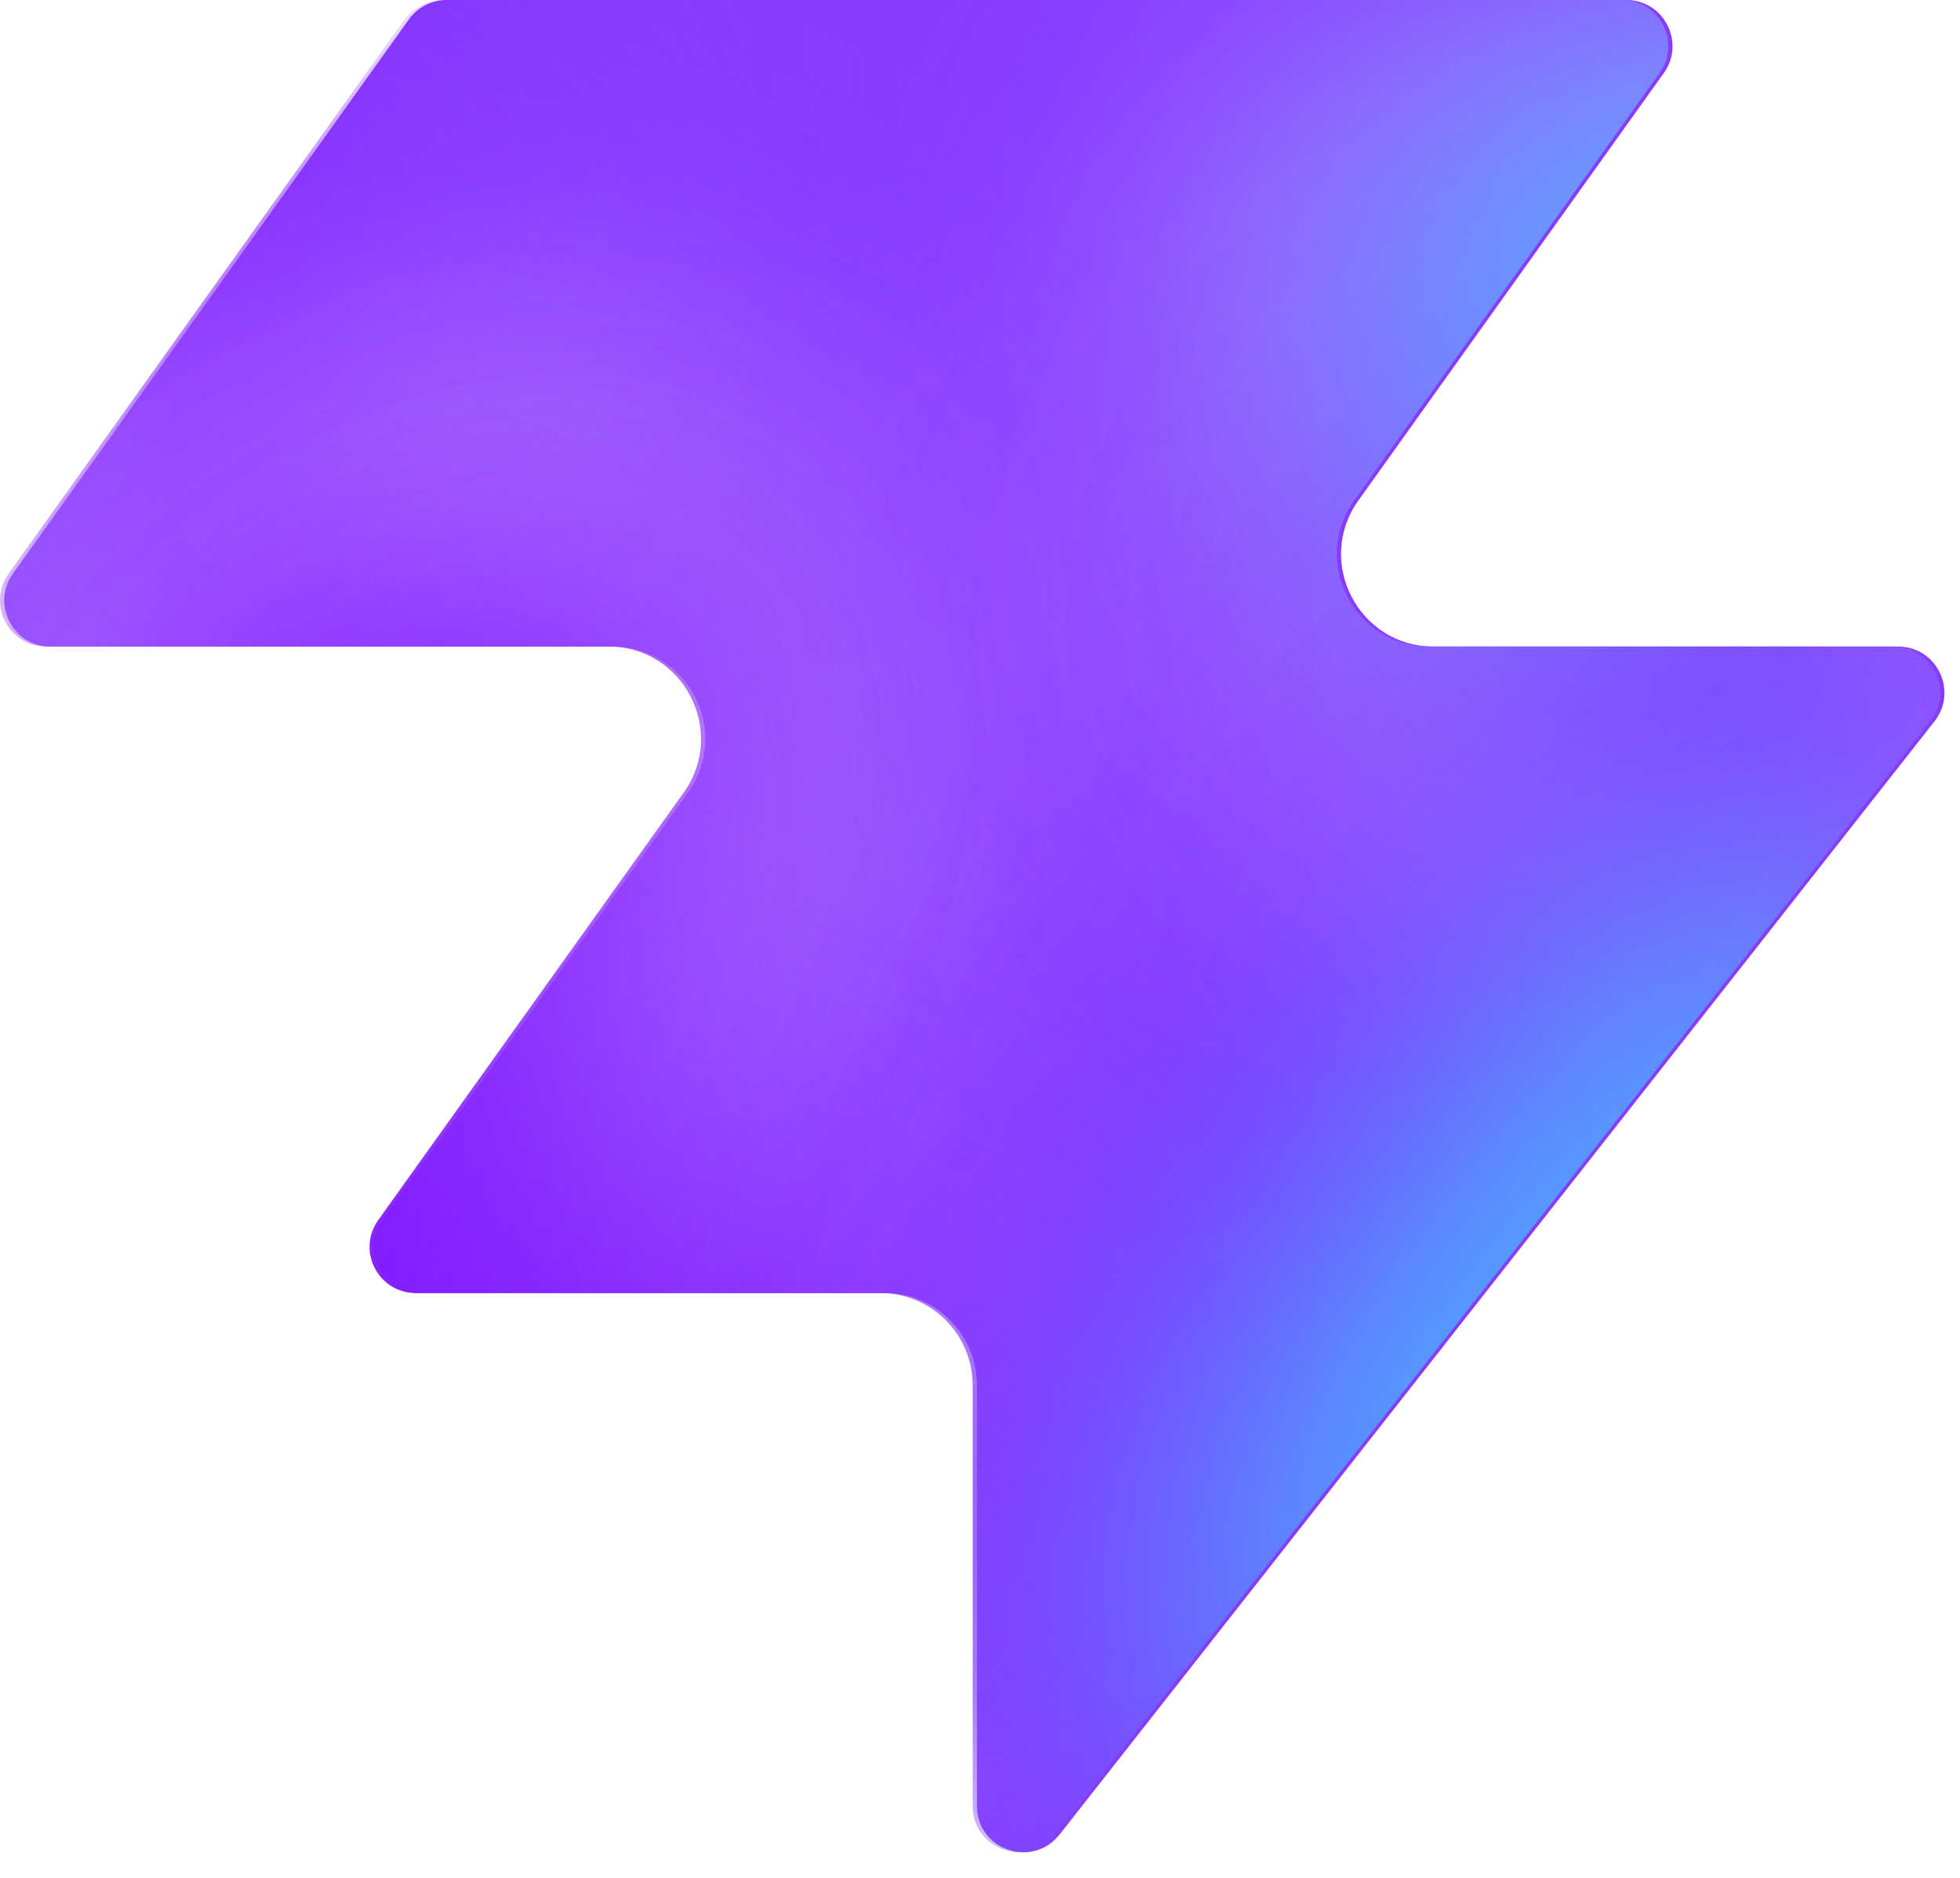
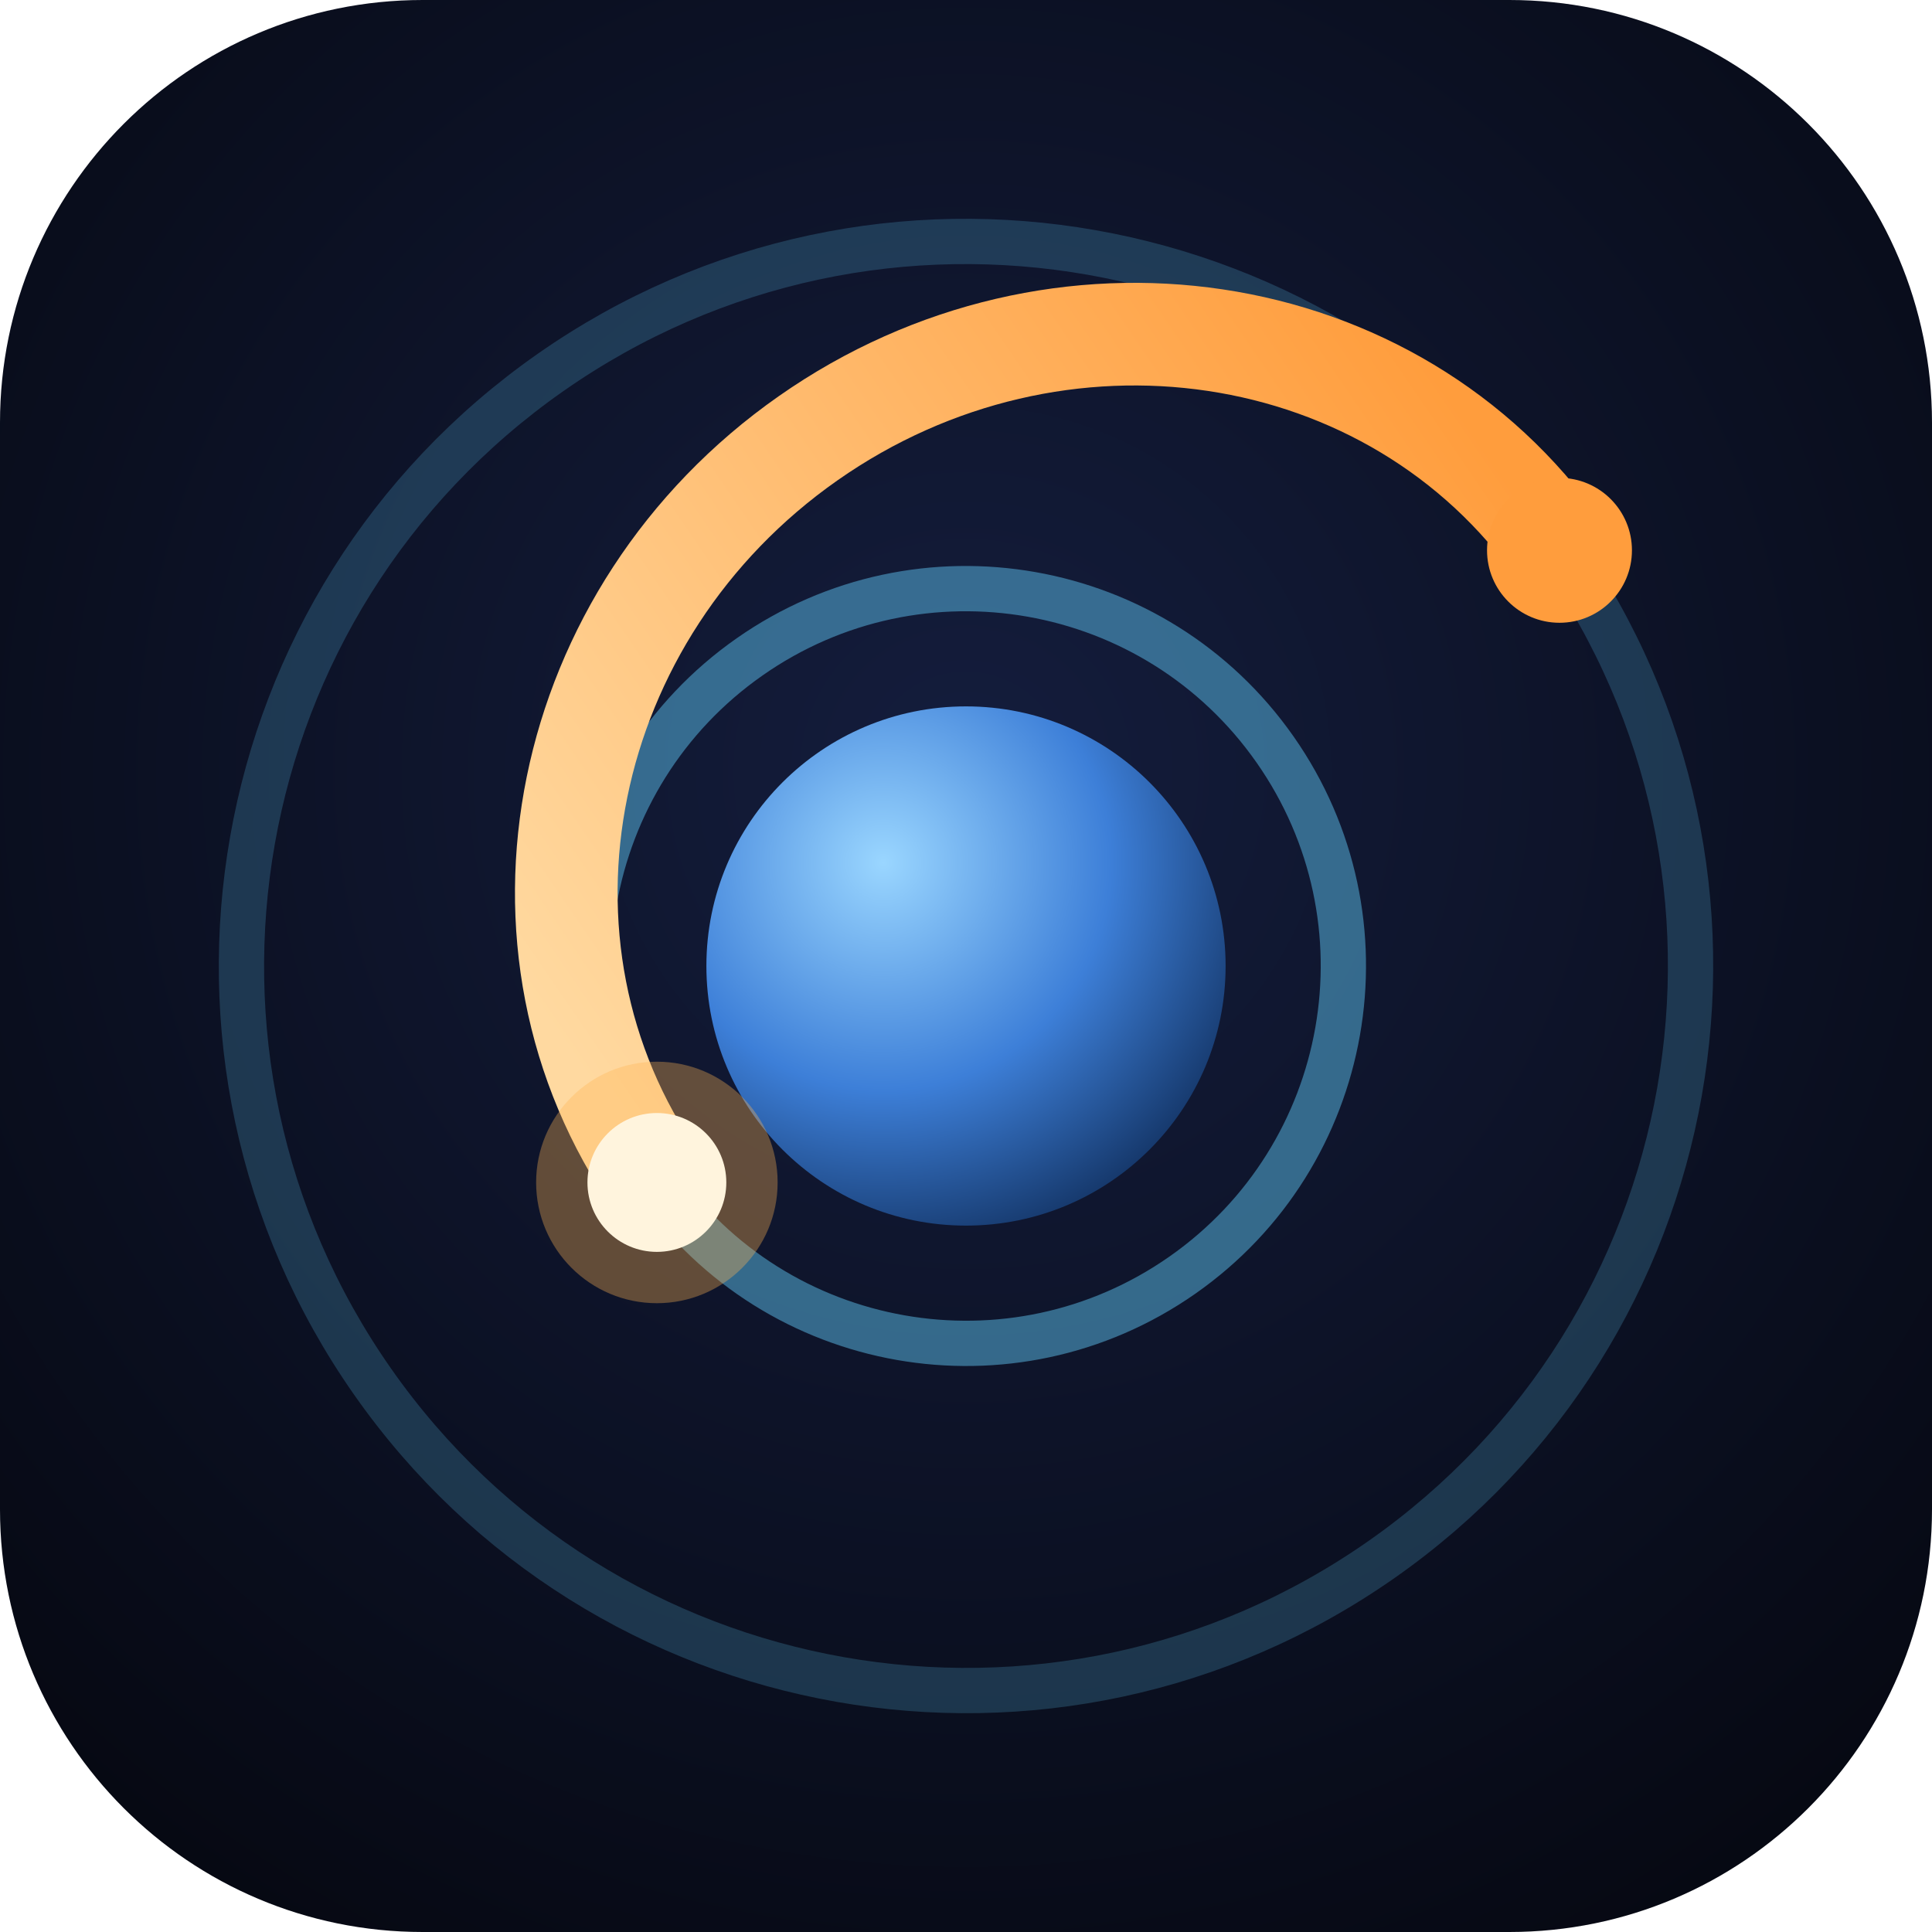
- <svg xmlns="http://www.w3.org/2000/svg" width="48" height="46" fill="none" viewBox="0 0 48 46">
-   <path fill="#863bff" d="M25.946 44.938c-.664.845-2.021.375-2.021-.698V33.937a2.26 2.26 0 0 0-2.262-2.262H10.287c-.92 0-1.456-1.04-.92-1.788l7.48-10.471c1.07-1.497 0-3.578-1.842-3.578H1.237c-.92 0-1.456-1.04-.92-1.788L10.013.474c.214-.297.556-.474.92-.474h28.894c.92 0 1.456 1.04.92 1.788l-7.48 10.471c-1.07 1.498 0 3.579 1.842 3.579h11.377c.943 0 1.473 1.088.89 1.83L25.947 44.94z" style="fill:#863bff;fill:color(display-p3 .525 .23 1);fill-opacity:1" />
-   <mask id="a" width="48" height="46" x="0" y="0" maskUnits="userSpaceOnUse" style="mask-type:alpha">
-     <path fill="#000" d="M25.842 44.938c-.664.844-2.021.375-2.021-.698V33.937a2.26 2.26 0 0 0-2.262-2.262H10.183c-.92 0-1.456-1.04-.92-1.788l7.48-10.471c1.07-1.498 0-3.579-1.842-3.579H1.133c-.92 0-1.456-1.04-.92-1.787L9.91.473c.214-.297.556-.474.92-.474h28.894c.92 0 1.456 1.04.92 1.788l-7.48 10.471c-1.07 1.498 0 3.578 1.842 3.578h11.377c.943 0 1.473 1.088.89 1.832L25.843 44.94z" style="fill:#000;fill-opacity:1" />
-   </mask>
-   <g mask="url(#a)">
-     <g filter="url(#b)">
-       <ellipse cx="5.508" cy="14.704" fill="#ede6ff" rx="5.508" ry="14.704" style="fill:#ede6ff;fill:color(display-p3 .927 .903 1);fill-opacity:1" transform="matrix(.00324 1 1 -.00324 -4.47 31.516)" />
-     </g>
-     <g filter="url(#c)">
-       <ellipse cx="10.399" cy="29.851" fill="#ede6ff" rx="10.399" ry="29.851" style="fill:#ede6ff;fill:color(display-p3 .927 .903 1);fill-opacity:1" transform="matrix(.00324 1 1 -.00324 -39.328 7.883)" />
-     </g>
-     <g filter="url(#d)">
-       <ellipse cx="5.508" cy="30.487" fill="#7e14ff" rx="5.508" ry="30.487" style="fill:#7e14ff;fill:color(display-p3 .492 .077 1);fill-opacity:1" transform="rotate(89.814 -25.913 -14.639)scale(1 -1)" />
-     </g>
-     <g filter="url(#e)">
-       <ellipse cx="5.508" cy="30.599" fill="#7e14ff" rx="5.508" ry="30.599" style="fill:#7e14ff;fill:color(display-p3 .492 .077 1);fill-opacity:1" transform="rotate(89.814 -32.644 -3.334)scale(1 -1)" />
-     </g>
-     <g filter="url(#f)">
-       <ellipse cx="5.508" cy="30.599" fill="#7e14ff" rx="5.508" ry="30.599" style="fill:#7e14ff;fill:color(display-p3 .492 .077 1);fill-opacity:1" transform="matrix(.00324 1 1 -.00324 -34.34 30.47)" />
-     </g>
-     <g filter="url(#g)">
-       <ellipse cx="14.072" cy="22.078" fill="#ede6ff" rx="14.072" ry="22.078" style="fill:#ede6ff;fill:color(display-p3 .927 .903 1);fill-opacity:1" transform="rotate(93.35 24.506 48.493)scale(-1 1)" />
-     </g>
-     <g filter="url(#h)">
-       <ellipse cx="3.47" cy="21.501" fill="#7e14ff" rx="3.47" ry="21.501" style="fill:#7e14ff;fill:color(display-p3 .492 .077 1);fill-opacity:1" transform="rotate(89.009 28.708 47.59)scale(-1 1)" />
-     </g>
-     <g filter="url(#i)">
-       <ellipse cx="3.47" cy="21.501" fill="#7e14ff" rx="3.47" ry="21.501" style="fill:#7e14ff;fill:color(display-p3 .492 .077 1);fill-opacity:1" transform="rotate(89.009 28.708 47.59)scale(-1 1)" />
-     </g>
-     <g filter="url(#j)">
-       <ellipse cx=".387" cy="8.972" fill="#7e14ff" rx="4.407" ry="29.108" style="fill:#7e14ff;fill:color(display-p3 .492 .077 1);fill-opacity:1" transform="rotate(39.51 .387 8.972)" />
-     </g>
-     <g filter="url(#k)">
-       <ellipse cx="47.523" cy="-6.092" fill="#7e14ff" rx="4.407" ry="29.108" style="fill:#7e14ff;fill:color(display-p3 .492 .077 1);fill-opacity:1" transform="rotate(37.892 47.523 -6.092)" />
-     </g>
-     <g filter="url(#l)">
-       <ellipse cx="41.412" cy="6.333" fill="#47bfff" rx="5.971" ry="9.665" style="fill:#47bfff;fill:color(display-p3 .28 .748 1);fill-opacity:1" transform="rotate(37.892 41.412 6.333)" />
-     </g>
-     <g filter="url(#m)">
-       <ellipse cx="-1.879" cy="38.332" fill="#7e14ff" rx="4.407" ry="29.108" style="fill:#7e14ff;fill:color(display-p3 .492 .077 1);fill-opacity:1" transform="rotate(37.892 -1.88 38.332)" />
-     </g>
-     <g filter="url(#n)">
-       <ellipse cx="-1.879" cy="38.332" fill="#7e14ff" rx="4.407" ry="29.108" style="fill:#7e14ff;fill:color(display-p3 .492 .077 1);fill-opacity:1" transform="rotate(37.892 -1.88 38.332)" />
-     </g>
-     <g filter="url(#o)">
-       <ellipse cx="35.651" cy="29.907" fill="#7e14ff" rx="4.407" ry="29.108" style="fill:#7e14ff;fill:color(display-p3 .492 .077 1);fill-opacity:1" transform="rotate(37.892 35.651 29.907)" />
-     </g>
-     <g filter="url(#p)">
-       <ellipse cx="38.418" cy="32.4" fill="#47bfff" rx="5.971" ry="15.297" style="fill:#47bfff;fill:color(display-p3 .28 .748 1);fill-opacity:1" transform="rotate(37.892 38.418 32.4)" />
-     </g>
+ <svg xmlns="http://www.w3.org/2000/svg" viewBox="0 0 64 64" width="64" height="64" role="img" aria-label="Orbital Transfer Lab">
+   <defs>
+     <radialGradient id="space" cx="50%" cy="40%" r="75%">
+       <stop offset="0%" stop-color="#141d3d" />
+       <stop offset="100%" stop-color="#05070f" />
+     </radialGradient>
+     <radialGradient id="planet" cx="34%" cy="30%" r="80%">
+       <stop offset="0%" stop-color="#9ad6ff" />
+       <stop offset="55%" stop-color="#3d7fd8" />
+       <stop offset="100%" stop-color="#11305f" />
+     </radialGradient>
+     <linearGradient id="arc" x1="0%" y1="0%" x2="100%" y2="0%">
+       <stop offset="0%" stop-color="#ffd9a0" />
+       <stop offset="100%" stop-color="#ff9d3d" />
+     </linearGradient>
+   </defs>
+   <rect width="64" height="64" rx="14" fill="url(#space)" />
+   <g transform="rotate(-35 32 32)">
+     <circle cx="32" cy="32" r="12.5" fill="none" stroke="#64d2ff" stroke-opacity="0.45" stroke-width="1.5" />
+     <circle cx="32" cy="32" r="24" fill="none" stroke="#64d2ff" stroke-opacity="0.2" stroke-width="1.5" />
+     <path d="M 19.5 32 A 18.25 17.32 0 0 1 56 32" fill="none" stroke="url(#arc)" stroke-width="3.4" stroke-linecap="round" />
  </g>
-   <defs>
-     <filter id="b" width="60.045" height="41.654" x="-19.77" y="16.149" color-interpolation-filters="sRGB" filterUnits="userSpaceOnUse">
-       <feFlood flood-opacity="0" result="BackgroundImageFix" />
-       <feBlend in="SourceGraphic" in2="BackgroundImageFix" result="shape" />
-       <feGaussianBlur result="effect1_foregroundBlur_2002_17158" stdDeviation="7.659" />
-     </filter>
-     <filter id="c" width="90.34" height="51.437" x="-54.613" y="-7.533" color-interpolation-filters="sRGB" filterUnits="userSpaceOnUse">
-       <feFlood flood-opacity="0" result="BackgroundImageFix" />
-       <feBlend in="SourceGraphic" in2="BackgroundImageFix" result="shape" />
-       <feGaussianBlur result="effect1_foregroundBlur_2002_17158" stdDeviation="7.659" />
-     </filter>
-     <filter id="d" width="79.355" height="29.4" x="-49.64" y="2.03" color-interpolation-filters="sRGB" filterUnits="userSpaceOnUse">
-       <feFlood flood-opacity="0" result="BackgroundImageFix" />
-       <feBlend in="SourceGraphic" in2="BackgroundImageFix" result="shape" />
-       <feGaussianBlur result="effect1_foregroundBlur_2002_17158" stdDeviation="4.596" />
-     </filter>
-     <filter id="e" width="79.579" height="29.4" x="-45.045" y="20.029" color-interpolation-filters="sRGB" filterUnits="userSpaceOnUse">
-       <feFlood flood-opacity="0" result="BackgroundImageFix" />
-       <feBlend in="SourceGraphic" in2="BackgroundImageFix" result="shape" />
-       <feGaussianBlur result="effect1_foregroundBlur_2002_17158" stdDeviation="4.596" />
-     </filter>
-     <filter id="f" width="79.579" height="29.4" x="-43.513" y="21.178" color-interpolation-filters="sRGB" filterUnits="userSpaceOnUse">
-       <feFlood flood-opacity="0" result="BackgroundImageFix" />
-       <feBlend in="SourceGraphic" in2="BackgroundImageFix" result="shape" />
-       <feGaussianBlur result="effect1_foregroundBlur_2002_17158" stdDeviation="4.596" />
-     </filter>
-     <filter id="g" width="74.749" height="58.852" x="15.756" y="-17.901" color-interpolation-filters="sRGB" filterUnits="userSpaceOnUse">
-       <feFlood flood-opacity="0" result="BackgroundImageFix" />
-       <feBlend in="SourceGraphic" in2="BackgroundImageFix" result="shape" />
-       <feGaussianBlur result="effect1_foregroundBlur_2002_17158" stdDeviation="7.659" />
-     </filter>
-     <filter id="h" width="61.377" height="25.362" x="23.548" y="2.284" color-interpolation-filters="sRGB" filterUnits="userSpaceOnUse">
-       <feFlood flood-opacity="0" result="BackgroundImageFix" />
-       <feBlend in="SourceGraphic" in2="BackgroundImageFix" result="shape" />
-       <feGaussianBlur result="effect1_foregroundBlur_2002_17158" stdDeviation="4.596" />
-     </filter>
-     <filter id="i" width="61.377" height="25.362" x="23.548" y="2.284" color-interpolation-filters="sRGB" filterUnits="userSpaceOnUse">
-       <feFlood flood-opacity="0" result="BackgroundImageFix" />
-       <feBlend in="SourceGraphic" in2="BackgroundImageFix" result="shape" />
-       <feGaussianBlur result="effect1_foregroundBlur_2002_17158" stdDeviation="4.596" />
-     </filter>
-     <filter id="j" width="56.045" height="63.649" x="-27.636" y="-22.853" color-interpolation-filters="sRGB" filterUnits="userSpaceOnUse">
-       <feFlood flood-opacity="0" result="BackgroundImageFix" />
-       <feBlend in="SourceGraphic" in2="BackgroundImageFix" result="shape" />
-       <feGaussianBlur result="effect1_foregroundBlur_2002_17158" stdDeviation="4.596" />
-     </filter>
-     <filter id="k" width="54.814" height="64.646" x="20.116" y="-38.415" color-interpolation-filters="sRGB" filterUnits="userSpaceOnUse">
-       <feFlood flood-opacity="0" result="BackgroundImageFix" />
-       <feBlend in="SourceGraphic" in2="BackgroundImageFix" result="shape" />
-       <feGaussianBlur result="effect1_foregroundBlur_2002_17158" stdDeviation="4.596" />
-     </filter>
-     <filter id="l" width="33.541" height="35.313" x="24.641" y="-11.323" color-interpolation-filters="sRGB" filterUnits="userSpaceOnUse">
-       <feFlood flood-opacity="0" result="BackgroundImageFix" />
-       <feBlend in="SourceGraphic" in2="BackgroundImageFix" result="shape" />
-       <feGaussianBlur result="effect1_foregroundBlur_2002_17158" stdDeviation="4.596" />
-     </filter>
-     <filter id="m" width="54.814" height="64.646" x="-29.286" y="6.009" color-interpolation-filters="sRGB" filterUnits="userSpaceOnUse">
-       <feFlood flood-opacity="0" result="BackgroundImageFix" />
-       <feBlend in="SourceGraphic" in2="BackgroundImageFix" result="shape" />
-       <feGaussianBlur result="effect1_foregroundBlur_2002_17158" stdDeviation="4.596" />
-     </filter>
-     <filter id="n" width="54.814" height="64.646" x="-29.286" y="6.009" color-interpolation-filters="sRGB" filterUnits="userSpaceOnUse">
-       <feFlood flood-opacity="0" result="BackgroundImageFix" />
-       <feBlend in="SourceGraphic" in2="BackgroundImageFix" result="shape" />
-       <feGaussianBlur result="effect1_foregroundBlur_2002_17158" stdDeviation="4.596" />
-     </filter>
-     <filter id="o" width="54.814" height="64.646" x="8.244" y="-2.416" color-interpolation-filters="sRGB" filterUnits="userSpaceOnUse">
-       <feFlood flood-opacity="0" result="BackgroundImageFix" />
-       <feBlend in="SourceGraphic" in2="BackgroundImageFix" result="shape" />
-       <feGaussianBlur result="effect1_foregroundBlur_2002_17158" stdDeviation="4.596" />
-     </filter>
-     <filter id="p" width="39.409" height="43.623" x="18.713" y="10.588" color-interpolation-filters="sRGB" filterUnits="userSpaceOnUse">
-       <feFlood flood-opacity="0" result="BackgroundImageFix" />
-       <feBlend in="SourceGraphic" in2="BackgroundImageFix" result="shape" />
-       <feGaussianBlur result="effect1_foregroundBlur_2002_17158" stdDeviation="4.596" />
-     </filter>
-   </defs>
+   <circle cx="32" cy="32" r="8.6" fill="url(#planet)" />
+   <circle cx="21.76" cy="39.17" r="4" fill="#ffb454" fill-opacity="0.35" />
+   <circle cx="21.76" cy="39.17" r="2.3" fill="#fff4dd" />
+   <circle cx="51.66" cy="18.23" r="2.4" fill="#ff9d3d" />
</svg>
